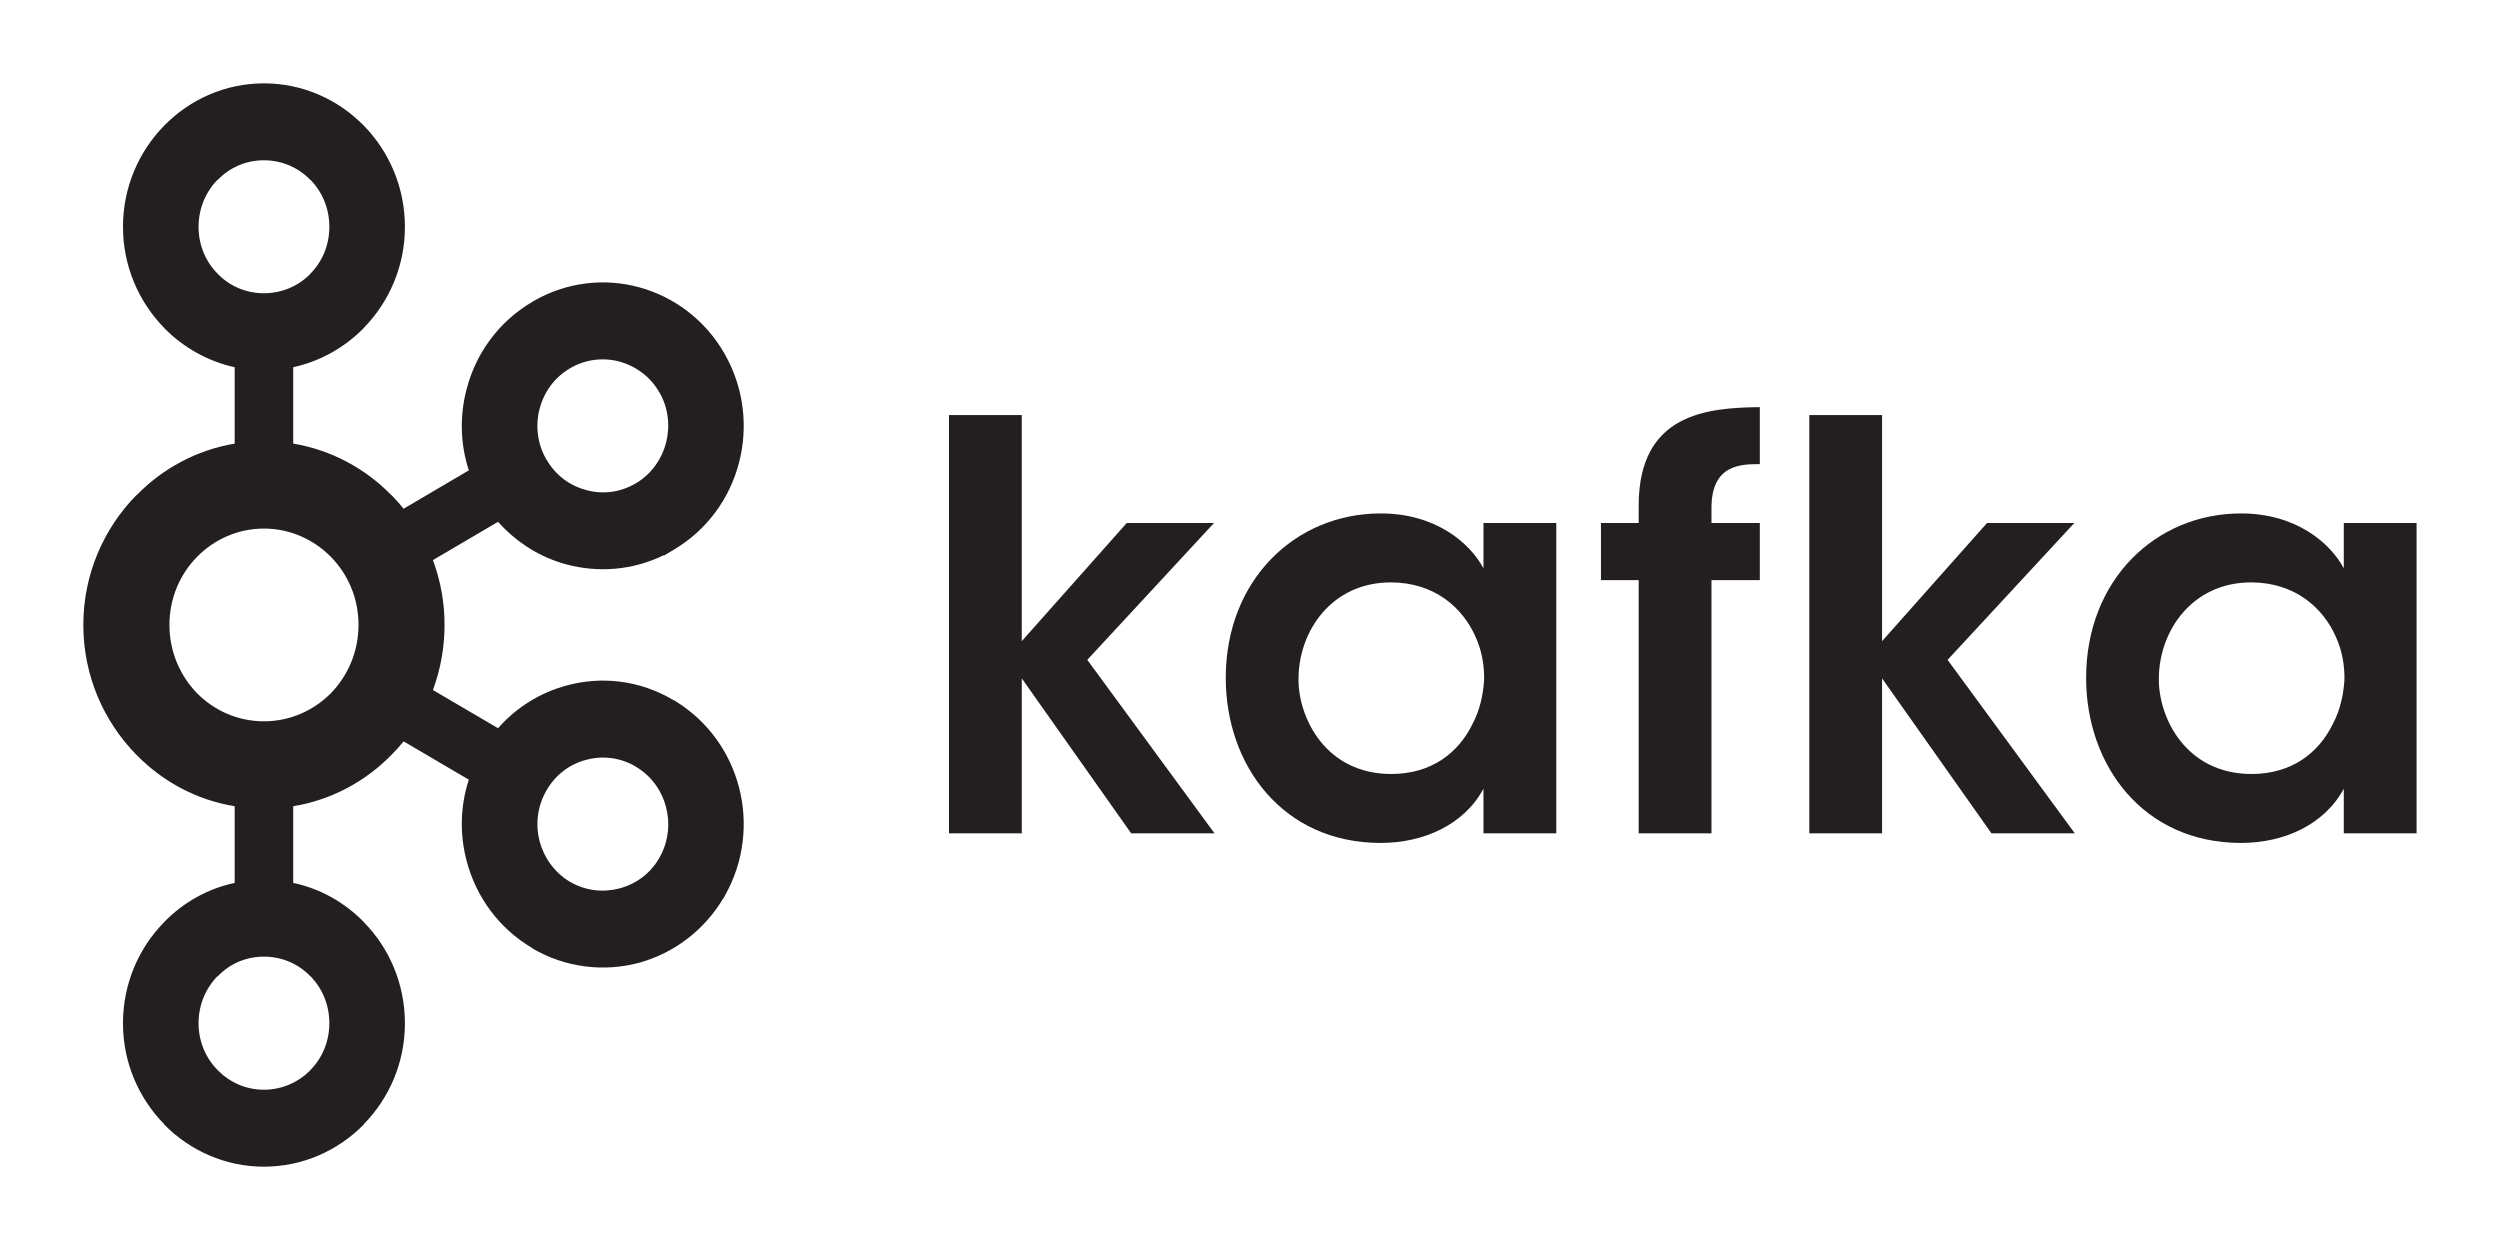
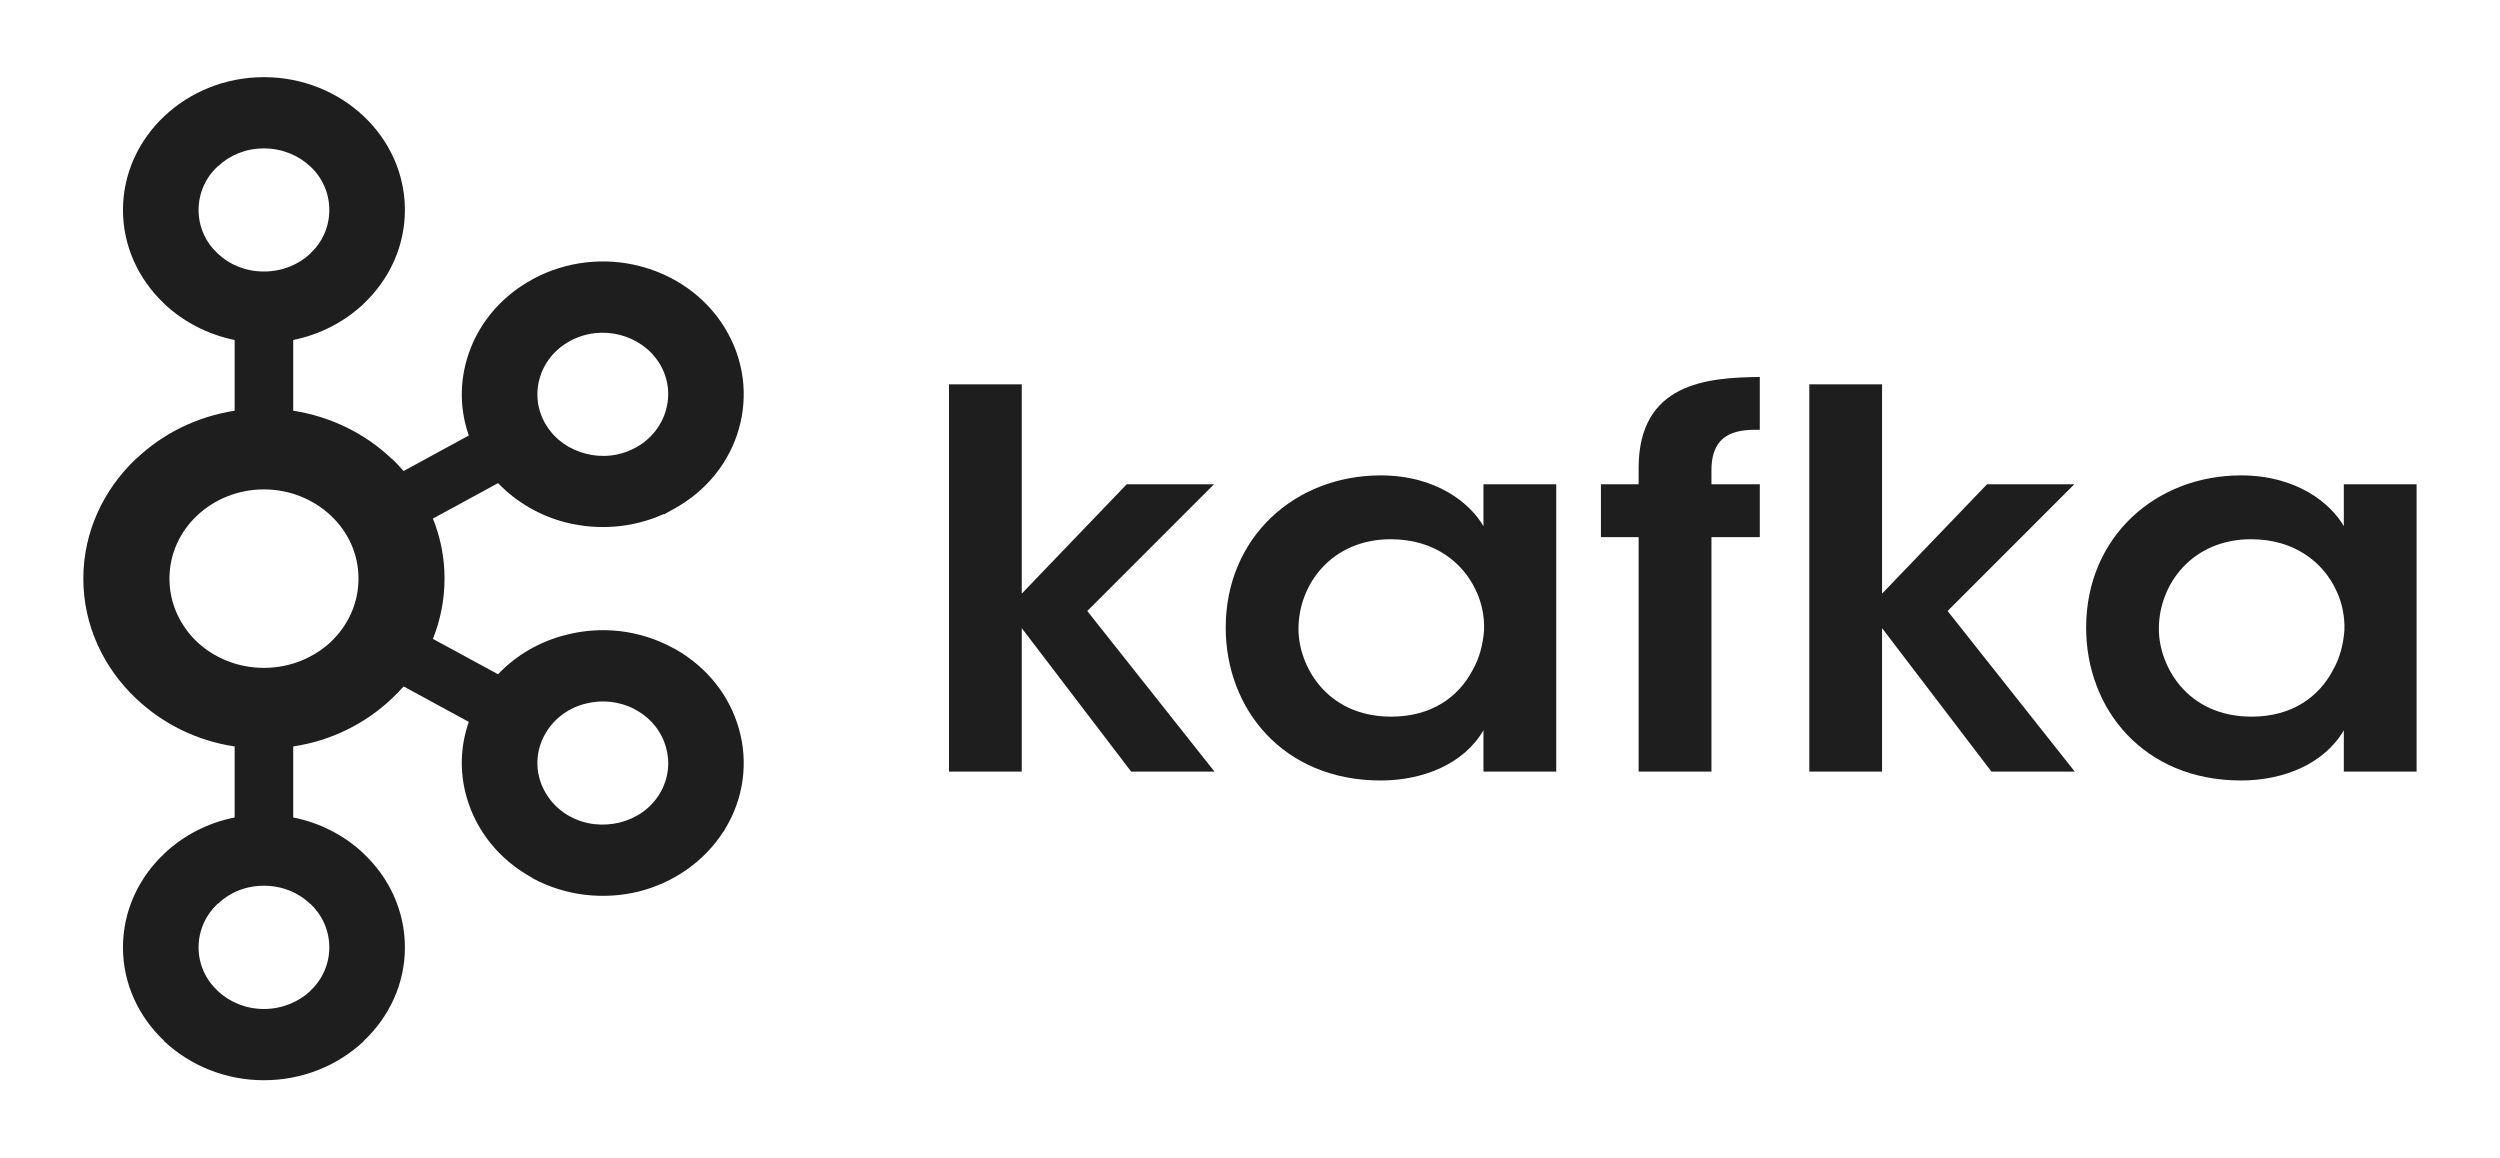
- <svg xmlns="http://www.w3.org/2000/svg" width="120" height="60" viewBox="0 0 120 60" version="1.1" preserveAspectRatio="xMidYMid" id="svg3074">
-   <defs />
-   <g transform="matrix(1.145833,0,0,1.145834,-8.815396,-4.3756)">
-     <path d="m 20.689,11.348 0,0 c -0.493,-0.504 -1.178,-0.815 -1.941,-0.815 -0.761,0 -1.44,0.31 -1.927,0.815 l -0.013,0 c -0.492,0.5 -0.797,1.199 -0.797,1.97 0,0.776 0.305,1.47 0.797,1.965 l 0.013,0.014 c 0.487,0.5 1.166,0.806 1.927,0.806 0.763,0 1.447,-0.306 1.941,-0.806 l 0.006,-0.014 c 0.494,-0.495 0.795,-1.189 0.795,-1.965 0,-0.772 -0.301,-1.47 -0.795,-1.97 l -0.006,0 z m -1.941,38.12 0,0 c 0.763,0 1.447,-0.316 1.941,-0.811 l 0.006,-0.014 c 0.494,-0.494 0.795,-1.192 0.795,-1.96 0,-0.776 -0.301,-1.471 -0.795,-1.974 l -0.006,0 c -0.493,-0.509 -1.178,-0.816 -1.941,-0.816 -0.761,0 -1.44,0.308 -1.927,0.816 l -0.013,0 c -0.492,0.503 -0.797,1.198 -0.797,1.974 0,0.767 0.305,1.466 0.797,1.96 l 0.013,0.014 c 0.487,0.495 1.166,0.811 1.927,0.811 l 0,0 z m 14.91,-8.437 0,0 c 0.678,-0.181 1.292,-0.624 1.666,-1.294 l 0.051,-0.098 0,0 c 0.333,-0.634 0.394,-1.367 0.216,-2.017 -0.18,-0.695 -0.619,-1.311 -1.276,-1.694 l -0.038,-0.026 c -0.64,-0.358 -1.368,-0.436 -2.037,-0.25 -0.681,0.173 -1.292,0.634 -1.665,1.298 -0.377,0.66 -0.456,1.418 -0.276,2.116 0.187,0.687 0.623,1.307 1.275,1.695 l 0.004,0 c 0.654,0.383 1.393,0.451 2.08,0.271 l 0,0 z m -12.103,-13.884 0,0 c -0.718,-0.729 -1.71,-1.186 -2.807,-1.186 -1.096,0 -2.084,0.457 -2.801,1.186 -0.715,0.728 -1.156,1.733 -1.156,2.849 0,1.116 0.441,2.125 1.156,2.862 0.717,0.725 1.705,1.177 2.801,1.177 1.097,0 2.089,-0.453 2.807,-1.177 0.716,-0.737 1.157,-1.746 1.157,-2.862 0,-1.116 -0.441,-2.121 -1.157,-2.849 l 0,0 z m -1.578,-4.746 0,0 c 1.592,0.267 3.023,1.043 4.116,2.164 l 0.008,0 c 0.174,0.176 0.343,0.37 0.5,0.565 l 2.732,-1.608 c -0.368,-1.129 -0.384,-2.31 -0.089,-3.418 0.389,-1.483 1.334,-2.81 2.751,-3.642 l 0.046,-0.03 c 1.401,-0.807 2.993,-0.974 4.431,-0.578 1.456,0.397 2.769,1.363 3.586,2.802 l 0,0.004 c 0.814,1.431 0.979,3.074 0.591,4.552 -0.387,1.483 -1.336,2.819 -2.751,3.647 l -0.373,0.224 -0.038,0 c -1.309,0.634 -2.748,0.733 -4.07,0.379 -1.085,-0.293 -2.081,-0.91 -2.86,-1.784 l -2.728,1.603 c 0.314,0.845 0.487,1.754 0.487,2.716 0,0.957 -0.173,1.88 -0.487,2.728 l 2.728,1.599 c 0.78,-0.888 1.775,-1.491 2.86,-1.785 1.456,-0.405 3.07,-0.233 4.481,0.604 l 0.091,0.043 0,0.004 c 1.362,0.841 2.277,2.138 2.66,3.604 0.388,1.47 0.223,3.113 -0.591,4.547 l -0.049,0.1 0,0 -0.006,-0.009 c -0.817,1.383 -2.105,2.319 -3.527,2.716 -1.458,0.391 -3.073,0.224 -4.481,-0.6 l 0,-0.011 c -1.416,-0.833 -2.361,-2.164 -2.751,-3.644 -0.295,-1.103 -0.278,-2.284 0.089,-3.413 l -2.732,-1.604 c -0.157,0.194 -0.326,0.38 -0.5,0.556 l -0.008,0.009 c -1.093,1.116 -2.523,1.893 -4.116,2.151 l 0,3.212 c 1.135,0.241 2.151,0.819 2.947,1.629 l 0,0 0.004,0.009 c 1.067,1.081 1.728,2.586 1.728,4.242 0,1.65 -0.661,3.147 -1.728,4.233 l -0.004,0.017 0,0 c -1.075,1.086 -2.549,1.758 -4.176,1.758 -1.618,0 -3.096,-0.673 -4.168,-1.758 l -0.004,0 0,-0.017 c -1.068,-1.086 -1.731,-2.583 -1.731,-4.233 0,-1.655 0.662,-3.161 1.731,-4.242 l 0,-0.009 0.004,0 c 0.795,-0.81 1.813,-1.388 2.944,-1.629 l 0,-3.212 c -1.593,-0.258 -3.02,-1.034 -4.112,-2.151 l -0.011,-0.009 c -1.363,-1.392 -2.217,-3.31 -2.217,-5.435 0,-2.121 0.854,-4.039 2.217,-5.431 l 0.011,0 c 1.092,-1.121 2.519,-1.897 4.112,-2.164 l 0,-3.199 C 16.393,18.952 15.375,18.375 14.58,17.569 l -0.004,0 0,-0.009 c -1.068,-1.091 -1.731,-2.586 -1.731,-4.242 0,-1.647 0.662,-3.155 1.731,-4.242 l 0,0 0.004,-0.004 c 1.072,-1.09 2.55,-1.762 4.168,-1.762 1.627,0 3.101,0.672 4.176,1.762 l 0,0.004 0.004,0 c 1.067,1.086 1.728,2.595 1.728,4.242 0,1.656 -0.661,3.151 -1.728,4.242 l -0.004,0.009 c -0.796,0.806 -1.812,1.384 -2.947,1.633 l 0,3.199 z m 15.347,-2.134 -0.023,-0.035 c -0.377,-0.646 -0.978,-1.077 -1.643,-1.263 -0.687,-0.185 -1.426,-0.108 -2.084,0.276 l 0.004,0 c -0.657,0.379 -1.096,0.999 -1.28,1.694 -0.18,0.69 -0.102,1.452 0.276,2.116 l 0.013,0.017 c 0.378,0.655 0.98,1.095 1.652,1.272 0.675,0.194 1.428,0.112 2.076,-0.272 l 0.035,-0.017 c 0.638,-0.388 1.064,-1 1.241,-1.673 0.181,-0.694 0.109,-1.452 -0.267,-2.116 l 0,0" style="fill:#231f20;fill-opacity:1;fill-rule:nonzero;stroke:none" id="path3139" />
-     <path d="m 47.447,21.207 3.049,0 0,9.47 4.397,-4.949 3.656,0 -5.308,5.733 5.33,7.267 -3.491,0 -4.583,-6.491 0,6.491 -3.049,0 0,-17.522" style="fill:#231f20;fill-opacity:1;fill-rule:nonzero;stroke:none" id="path3141" />
-     <path d="m 62.089,32.285 c 0,1.613 1.14,3.957 3.886,3.957 1.699,0 2.817,-0.901 3.397,-2.082 0.304,-0.573 0.443,-1.186 0.49,-1.823 0.021,-0.617 -0.093,-1.259 -0.351,-1.828 -0.534,-1.228 -1.721,-2.293 -3.559,-2.293 -2.465,0 -3.863,2.034 -3.863,4.048 l 0,0.021 z m 10.798,6.444 -3.05,0 0,-1.87 c -0.812,1.513 -2.511,2.271 -4.304,2.271 -4.096,0 -6.492,-3.246 -6.492,-6.914 0,-4.096 2.908,-6.889 6.492,-6.889 2.327,0 3.746,1.255 4.304,2.298 l 0,-1.897 3.05,0 0,13" style="fill:#231f20;fill-opacity:1;fill-rule:nonzero;stroke:none" id="path3143" />
-     <path d="m 76.339,28.12 -1.58,0 0,-2.392 1.58,0 0,-0.733 c 0,-3.863 2.886,-4.096 5.075,-4.121 l 0,2.388 c -0.77,0 -2.025,0 -2.025,1.828 l 0,0.638 2.025,0 0,2.392 -2.025,0 0,10.608 -3.05,0 0,-10.608" style="fill:#231f20;fill-opacity:1;fill-rule:nonzero;stroke:none" id="path3145" />
-     <path d="m 83.487,21.207 3.048,0 0,9.47 4.397,-4.949 3.656,0 -5.308,5.733 5.329,7.267 -3.491,0 -4.583,-6.491 0,6.491 -3.048,0 0,-17.522" style="fill:#231f20;fill-opacity:1;fill-rule:nonzero;stroke:none" id="path3147" />
-     <path d="m 98.129,32.285 c 0,1.613 1.139,3.957 3.886,3.957 1.697,0 2.815,-0.901 3.396,-2.082 0.305,-0.573 0.445,-1.186 0.491,-1.823 0.021,-0.617 -0.093,-1.259 -0.352,-1.828 -0.534,-1.228 -1.72,-2.293 -3.558,-2.293 -2.466,0 -3.863,2.034 -3.863,4.048 l 0,0.021 z m 10.797,6.444 -3.049,0 0,-1.87 c -0.814,1.513 -2.512,2.271 -4.304,2.271 -4.096,0 -6.49,-3.246 -6.49,-6.914 0,-4.096 2.907,-6.889 6.49,-6.889 2.326,0 3.746,1.255 4.304,2.298 l 0,-1.897 3.049,0 0,13" style="fill:#231f20;fill-opacity:1;fill-rule:nonzero;stroke:none" id="path3149" />
-   </g>
+ <svg xmlns="http://www.w3.org/2000/svg" width="108" height="50" viewBox="0 0 108 50" fill="none">
+   <path d="M13.401 7.189C12.892 6.708 12.186 6.411 11.4 6.411C10.615 6.411 9.915 6.708 9.412 7.189H9.399C8.892 7.667 8.578 8.333 8.578 9.07C8.578 9.811 8.892 10.474 9.399 10.947L9.412 10.96C9.915 11.437 10.615 11.729 11.4 11.729C12.186 11.729 12.892 11.437 13.401 10.96L13.407 10.947C13.916 10.474 14.226 9.811 14.226 9.07C14.226 8.333 13.916 7.667 13.407 7.189H13.401ZM11.4 43.588C12.186 43.588 12.892 43.286 13.401 42.814L13.407 42.8C13.916 42.328 14.226 41.661 14.226 40.929C14.226 40.188 13.916 39.524 13.407 39.044H13.401C12.892 38.558 12.186 38.264 11.4 38.264C10.615 38.264 9.915 38.558 9.412 39.044H9.399C8.892 39.524 8.578 40.188 8.578 40.929C8.578 41.661 8.892 42.328 9.399 42.8L9.412 42.814C9.915 43.286 10.615 43.588 11.4 43.588ZM26.775 35.532C27.474 35.358 28.107 34.936 28.493 34.296L28.546 34.203C28.889 33.598 28.952 32.898 28.768 32.277C28.583 31.613 28.13 31.025 27.452 30.659L27.413 30.634C26.753 30.292 26.002 30.218 25.312 30.395C24.61 30.56 23.979 31.001 23.595 31.634C23.206 32.264 23.125 32.988 23.311 33.655C23.503 34.311 23.953 34.903 24.626 35.273H24.63C25.304 35.639 26.067 35.704 26.775 35.532ZM14.294 22.275C13.553 21.579 12.531 21.142 11.4 21.142C10.27 21.142 9.25 21.579 8.511 22.275C7.774 22.97 7.32 23.929 7.32 24.995C7.32 26.061 7.774 27.024 8.511 27.728C9.25 28.42 10.27 28.852 11.4 28.852C12.531 28.852 13.553 28.42 14.294 27.728C15.033 27.024 15.487 26.061 15.487 24.995C15.487 23.929 15.033 22.97 14.294 22.275ZM12.667 17.743C14.309 17.998 15.784 18.739 16.911 19.809H16.92C17.099 19.977 17.274 20.163 17.436 20.348L20.253 18.813C19.874 17.734 19.857 16.607 20.161 15.549C20.563 14.133 21.538 12.865 22.998 12.071L23.046 12.042C24.491 11.272 26.133 11.112 27.615 11.49C29.116 11.869 30.471 12.791 31.314 14.166V14.17C32.153 15.537 32.323 17.105 31.922 18.517C31.523 19.933 30.545 21.209 29.086 21.999L28.701 22.212H28.662C27.312 22.818 25.828 22.913 24.465 22.575C23.346 22.295 22.32 21.706 21.516 20.871L18.702 22.402C19.026 23.209 19.204 24.077 19.204 24.995C19.204 25.909 19.026 26.79 18.702 27.6L21.516 29.128C22.32 28.279 23.346 27.703 24.465 27.423C25.967 27.037 27.631 27.201 29.086 28L29.179 28.041V28.045C30.584 28.848 31.528 30.087 31.922 31.486C32.323 32.889 32.153 34.459 31.314 35.828L31.263 35.923L31.257 35.915C30.414 37.236 29.086 38.13 27.619 38.508C26.115 38.882 24.451 38.722 22.998 37.935V37.924C21.537 37.129 20.563 35.858 20.161 34.445C19.857 33.392 19.874 32.264 20.253 31.186L17.436 29.654C17.273 29.84 17.099 30.017 16.92 30.185L16.911 30.193C15.784 31.259 14.309 32.001 12.667 32.247V35.315C13.837 35.545 14.885 36.097 15.706 36.87L15.71 36.879C16.811 37.91 17.492 39.348 17.492 40.929C17.492 42.504 16.811 43.934 15.71 44.971L15.706 44.987C14.597 46.024 13.078 46.666 11.4 46.666C9.731 46.666 8.207 46.024 7.101 44.987H7.097V44.971C5.995 43.934 5.312 42.504 5.312 40.929C5.312 39.348 5.995 37.91 7.097 36.879V36.87H7.101C7.921 36.097 8.971 35.545 10.137 35.315V32.247C8.495 32.001 7.023 31.259 5.897 30.193L5.886 30.185C4.48 28.856 3.6 27.024 3.6 24.995C3.6 22.97 4.48 21.138 5.886 19.809H5.897C7.023 18.739 8.495 17.998 10.137 17.743V14.688C8.971 14.45 7.921 13.899 7.101 13.129H7.097V13.121C5.995 12.079 5.312 10.651 5.312 9.07C5.312 7.498 5.995 6.057 7.097 5.02L7.101 5.016C8.207 3.975 9.731 3.333 11.4 3.333C13.078 3.333 14.597 3.975 15.706 5.016V5.02H15.71C16.811 6.057 17.492 7.498 17.492 9.07C17.492 10.651 16.811 12.079 15.71 13.121L15.706 13.129C14.885 13.899 13.837 14.45 12.667 14.688V17.743ZM28.493 15.706L28.47 15.672C28.081 15.055 27.461 14.644 26.775 14.466C26.067 14.289 25.304 14.363 24.626 14.73H24.63C23.953 15.092 23.5 15.684 23.311 16.348C23.125 17.006 23.206 17.734 23.595 18.368L23.608 18.385C23.998 19.01 24.619 19.43 25.312 19.599C26.008 19.785 26.784 19.706 27.452 19.339L27.489 19.323C28.147 18.953 28.585 18.368 28.768 17.726C28.955 17.063 28.88 16.339 28.493 15.706Z" fill="#1E1E1E" />
+   <path d="M40.996 16.602H44.14V25.645L48.674 20.92H52.444L46.97 26.395L52.467 33.334H48.867L44.14 27.136V33.334H40.996V16.602Z" fill="#1E1E1E" />
+   <path d="M56.095 27.181C56.095 28.721 57.27 30.959 60.102 30.959C61.854 30.959 63.007 30.099 63.605 28.971C63.919 28.424 64.063 27.839 64.111 27.23C64.133 26.641 64.015 26.029 63.749 25.485C63.198 24.312 61.975 23.295 60.079 23.295C57.536 23.295 56.095 25.238 56.095 27.16V27.181ZM67.23 33.334H64.085V31.548C63.248 32.992 61.495 33.717 59.646 33.717C55.422 33.717 52.951 30.617 52.951 27.115C52.951 23.204 55.95 20.537 59.646 20.537C62.046 20.537 63.509 21.735 64.085 22.731V20.92H67.23V33.334Z" fill="#1E1E1E" />
+   <path d="M70.789 23.204H69.16V20.92H70.789V20.22C70.789 16.532 73.766 16.31 76.023 16.285V18.565C75.229 18.565 73.935 18.565 73.935 20.31V20.92H76.023V23.204H73.935V33.333H70.789V23.204Z" fill="#1E1E1E" />
+   <path d="M78.162 16.602H81.305V25.645L85.84 20.92H89.61L84.136 26.395L89.631 33.334H86.031L81.305 27.136V33.334H78.162V16.602Z" fill="#1E1E1E" />
+   <path d="M93.263 27.181C93.263 28.721 94.438 30.959 97.27 30.959C99.02 30.959 100.173 30.099 100.772 28.971C101.086 28.424 101.231 27.839 101.278 27.23C101.3 26.641 101.182 26.029 100.916 25.485C100.366 24.312 99.142 23.295 97.247 23.295C94.704 23.295 93.263 25.238 93.263 27.16V27.181ZM104.397 33.334H101.253V31.548C100.413 32.992 98.662 33.717 96.814 33.717C92.59 33.717 90.121 30.617 90.121 27.115C90.121 23.204 93.119 20.537 96.814 20.537C99.212 20.537 100.677 21.735 101.253 22.731V20.92H104.397V33.334Z" fill="#1E1E1E" />
</svg>
